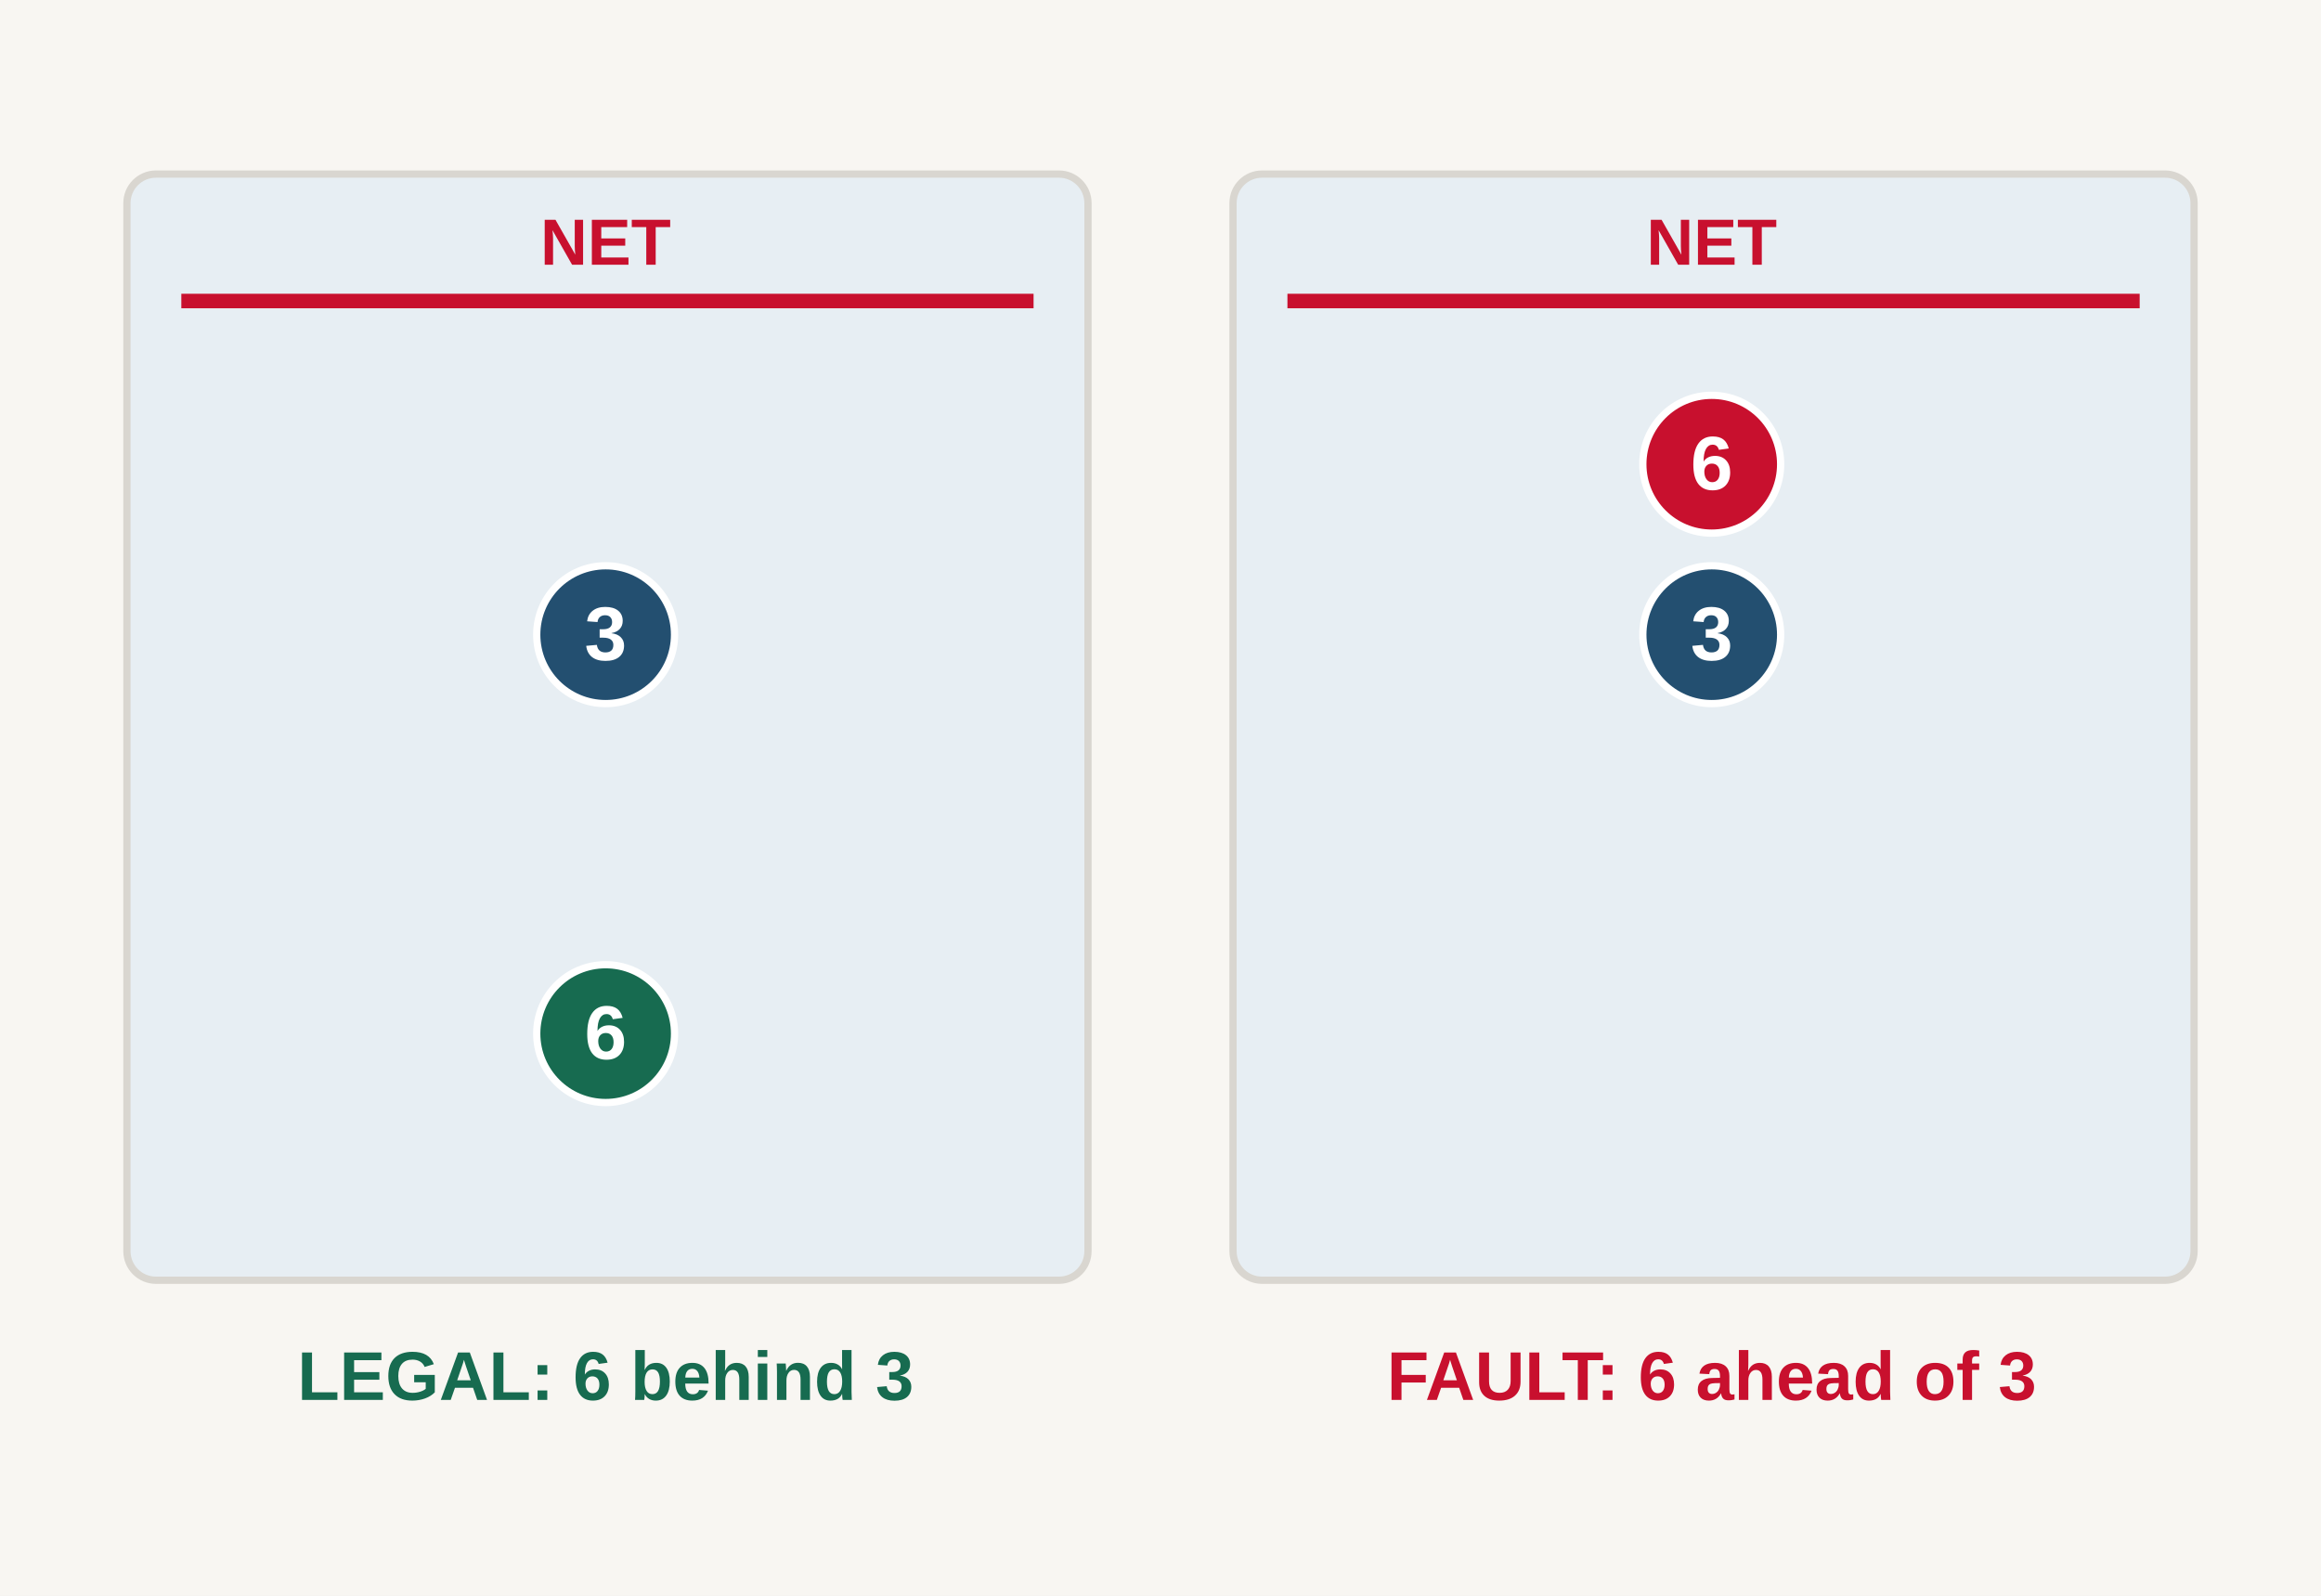
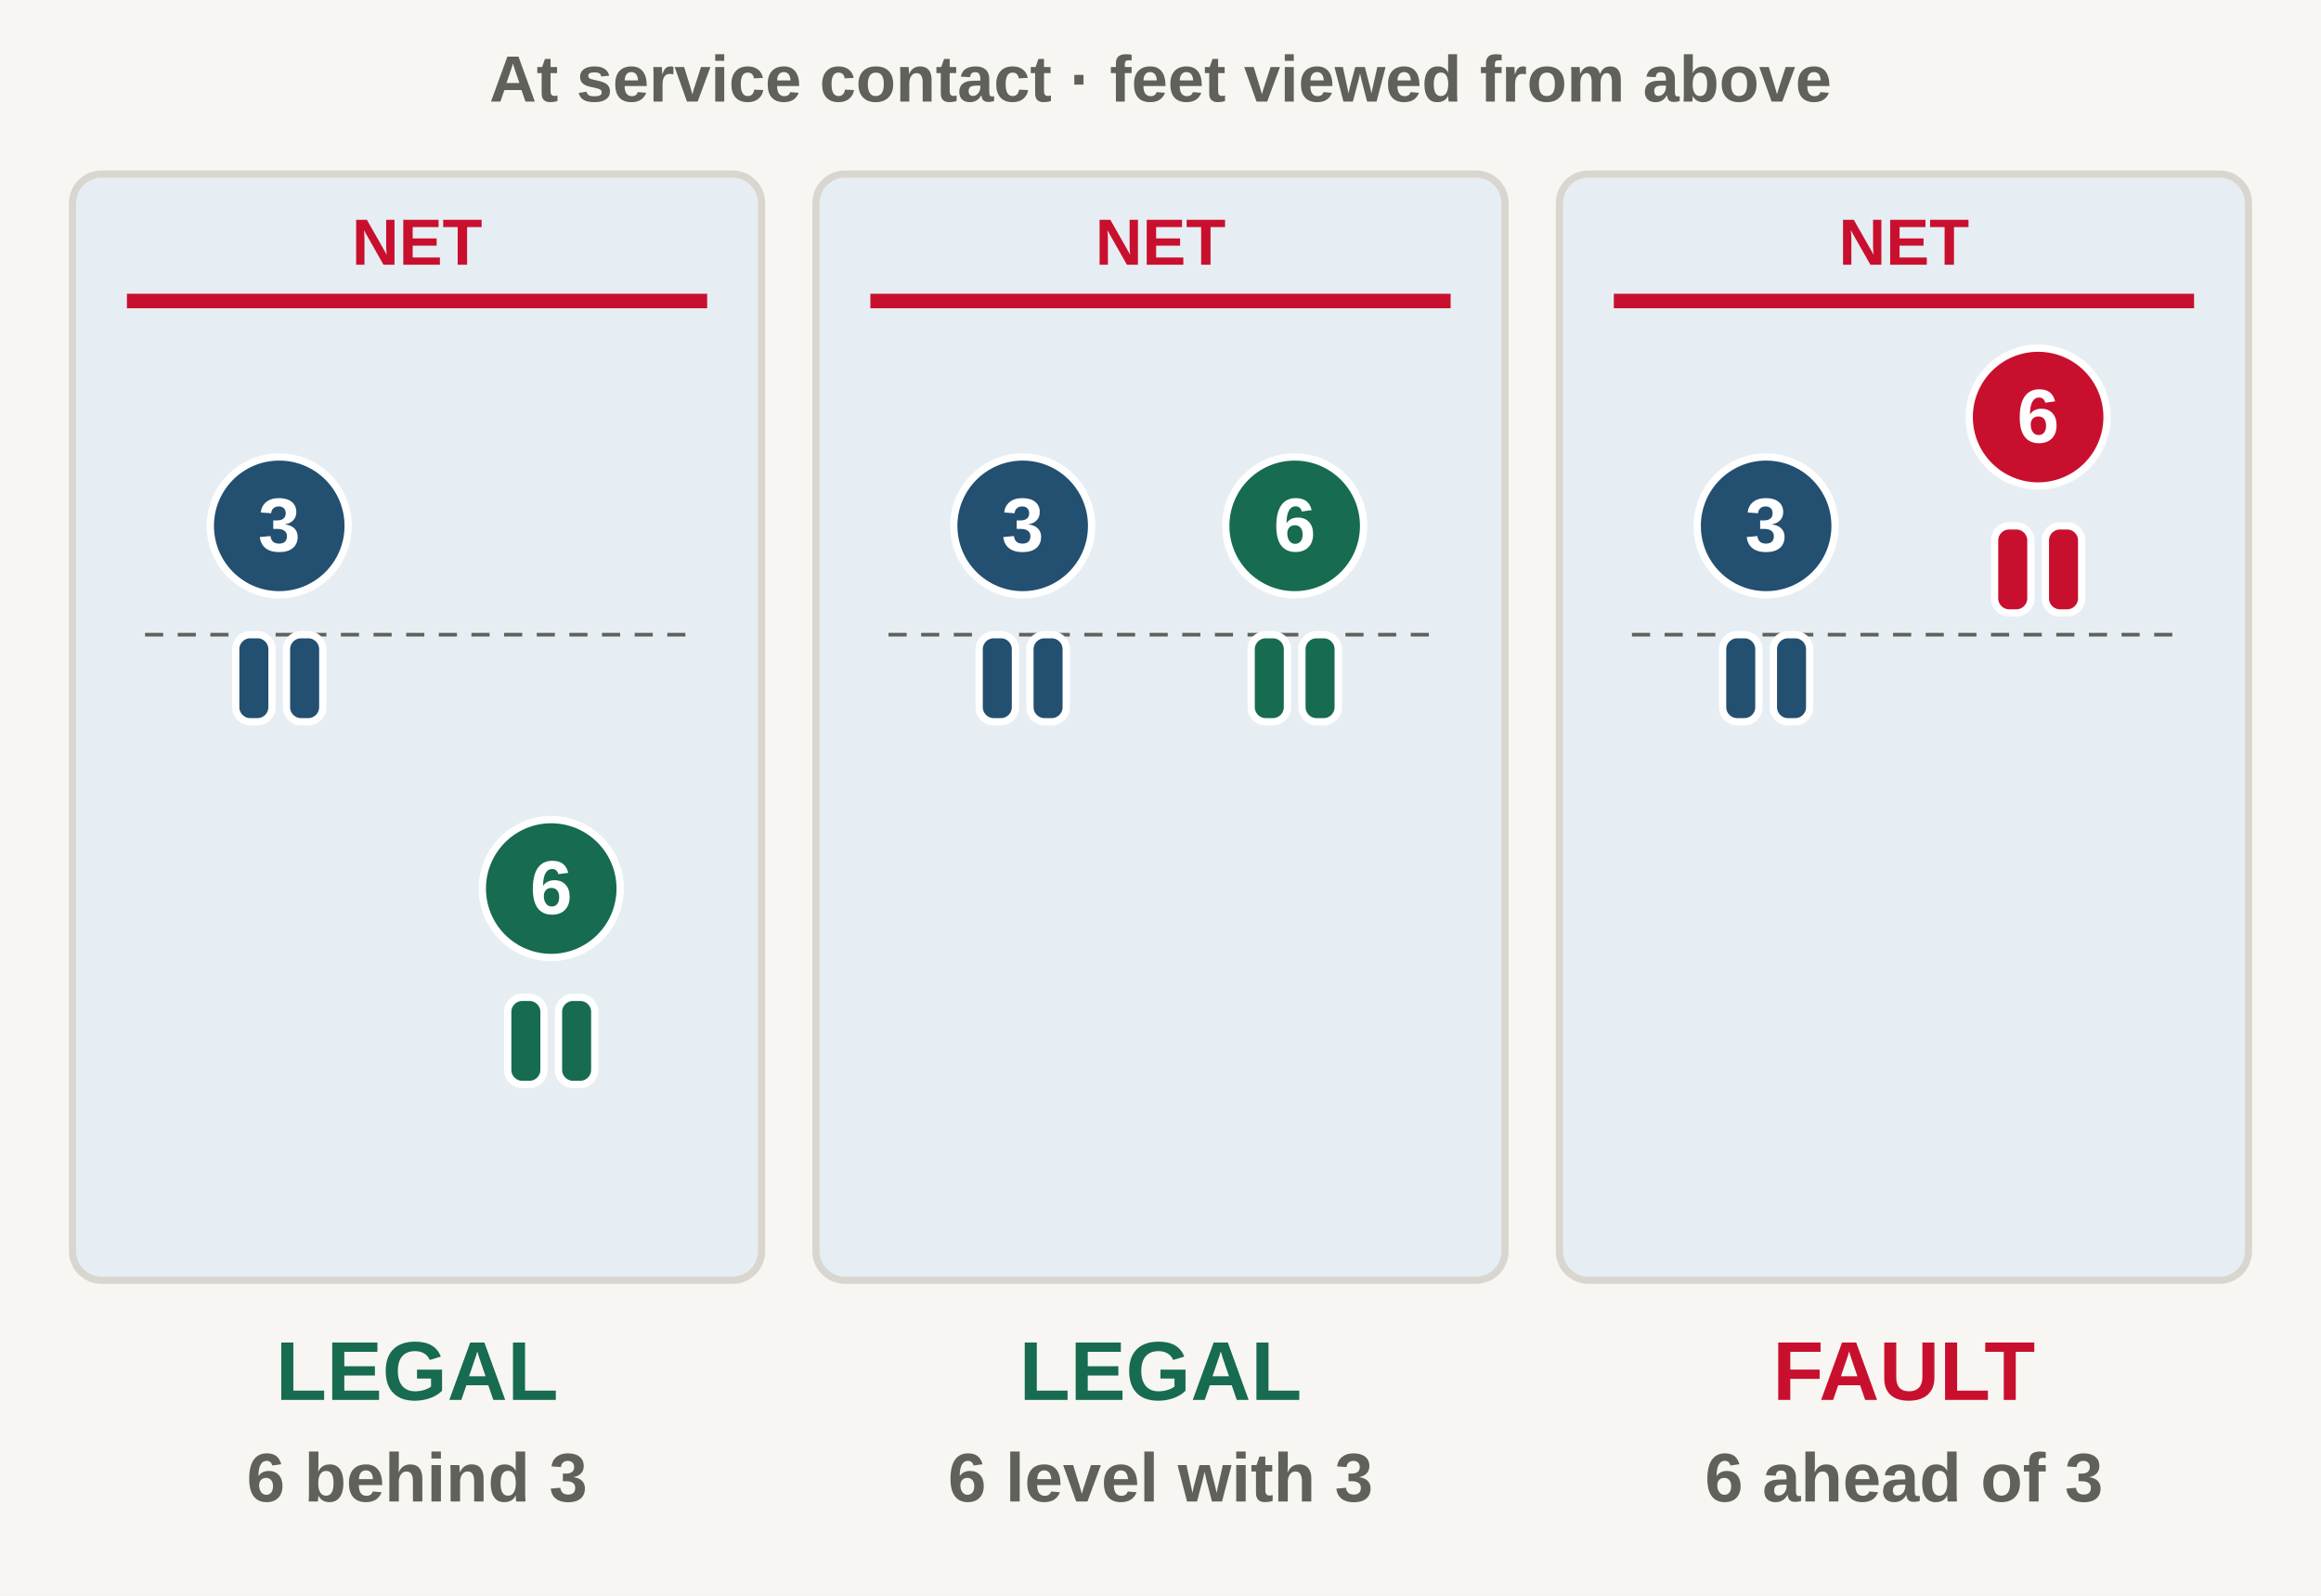
<svg xmlns="http://www.w3.org/2000/svg" width="640" height="440" viewBox="0 0 640 440" role="img" aria-labelledby="title desc">
  <rect width="640" height="440" fill="#f8f6f2" />
  <g font-family="Arial, sans-serif">
-     <rect x="35" y="48" width="265" height="305" rx="8" fill="#e7eef3" stroke="#d9d6d0" stroke-width="2" />
-     <line x1="50" y1="83" x2="285" y2="83" stroke="#c8102e" stroke-width="4" />
-     <text x="167" y="73" text-anchor="middle" fill="#c8102e" font-size="18" font-weight="600">NET</text>
-     <circle cx="167" cy="175" r="19" fill="#234f70" stroke="white" stroke-width="2" />
-     <text x="167" y="182" text-anchor="middle" fill="white" font-size="21" font-weight="600">3</text>
-     <circle cx="167" cy="285" r="19" fill="#176b50" stroke="white" stroke-width="2" />
-     <text x="167" y="292" text-anchor="middle" fill="white" font-size="21" font-weight="600">6</text>
-     <text x="167" y="386" text-anchor="middle" fill="#176b50" font-size="19" font-weight="600">LEGAL: 6 behind 3</text>
-     <rect x="340" y="48" width="265" height="305" rx="8" fill="#e7eef3" stroke="#d9d6d0" stroke-width="2" />
-     <line x1="355" y1="83" x2="590" y2="83" stroke="#c8102e" stroke-width="4" />
-     <text x="472" y="73" text-anchor="middle" fill="#c8102e" font-size="18" font-weight="600">NET</text>
-     <circle cx="472" cy="175" r="19" fill="#234f70" stroke="white" stroke-width="2" />
-     <text x="472" y="182" text-anchor="middle" fill="white" font-size="21" font-weight="600">3</text>
-     <circle cx="472" cy="128" r="19" fill="#c8102e" stroke="white" stroke-width="2" />
-     <text x="472" y="135" text-anchor="middle" fill="white" font-size="21" font-weight="600">6</text>
-     <text x="472" y="386" text-anchor="middle" fill="#c8102e" font-size="19" font-weight="600">FAULT: 6 ahead of 3</text>
+     <text x="320" y="28" text-anchor="middle" fill="#5f615a" font-size="18" font-weight="600">At service contact · feet viewed from above</text>
+     <rect x="20" y="48" width="190" height="305" rx="8" fill="#e7eef3" stroke="#d9d6d0" stroke-width="2" />
+     <line x1="35" y1="83" x2="195" y2="83" stroke="#c8102e" stroke-width="4" />
+     <text x="115" y="73" text-anchor="middle" fill="#c8102e" font-size="18" font-weight="600">NET</text>
+     <line x1="40" y1="175" x2="190" y2="175" stroke="#5f615a" stroke-width="1" stroke-dasharray="5 4" />
+     <circle cx="77" cy="145" r="19" fill="#234f70" stroke="white" stroke-width="2" />
+     <text x="77" y="152" text-anchor="middle" fill="white" font-size="21" font-weight="600">3</text>
+     <rect x="65" y="175" width="10" height="24" rx="4" fill="#234f70" stroke="white" stroke-width="2" />
+     <rect x="79" y="175" width="10" height="24" rx="4" fill="#234f70" stroke="white" stroke-width="2" />
+     <circle cx="152" cy="245" r="19" fill="#176b50" stroke="white" stroke-width="2" />
+     <text x="152" y="252" text-anchor="middle" fill="white" font-size="21" font-weight="600">6</text>
+     <rect x="140" y="275" width="10" height="24" rx="4" fill="#176b50" stroke="white" stroke-width="2" />
+     <rect x="154" y="275" width="10" height="24" rx="4" fill="#176b50" stroke="white" stroke-width="2" />
+     <text x="115" y="386" text-anchor="middle" fill="#176b50" font-size="23" font-weight="600">LEGAL</text>
+     <text x="115" y="414" text-anchor="middle" fill="#5f615a" font-size="19" font-weight="600">6 behind 3</text>
+     <rect x="225" y="48" width="190" height="305" rx="8" fill="#e7eef3" stroke="#d9d6d0" stroke-width="2" />
+     <line x1="240" y1="83" x2="400" y2="83" stroke="#c8102e" stroke-width="4" />
+     <text x="320" y="73" text-anchor="middle" fill="#c8102e" font-size="18" font-weight="600">NET</text>
+     <line x1="245" y1="175" x2="395" y2="175" stroke="#5f615a" stroke-width="1" stroke-dasharray="5 4" />
+     <circle cx="282" cy="145" r="19" fill="#234f70" stroke="white" stroke-width="2" />
+     <text x="282" y="152" text-anchor="middle" fill="white" font-size="21" font-weight="600">3</text>
+     <rect x="270" y="175" width="10" height="24" rx="4" fill="#234f70" stroke="white" stroke-width="2" />
+     <rect x="284" y="175" width="10" height="24" rx="4" fill="#234f70" stroke="white" stroke-width="2" />
+     <circle cx="357" cy="145" r="19" fill="#176b50" stroke="white" stroke-width="2" />
+     <text x="357" y="152" text-anchor="middle" fill="white" font-size="21" font-weight="600">6</text>
+     <rect x="345" y="175" width="10" height="24" rx="4" fill="#176b50" stroke="white" stroke-width="2" />
+     <rect x="359" y="175" width="10" height="24" rx="4" fill="#176b50" stroke="white" stroke-width="2" />
+     <text x="320" y="386" text-anchor="middle" fill="#176b50" font-size="23" font-weight="600">LEGAL</text>
+     <text x="320" y="414" text-anchor="middle" fill="#5f615a" font-size="19" font-weight="600">6 level with 3</text>
+     <rect x="430" y="48" width="190" height="305" rx="8" fill="#e7eef3" stroke="#d9d6d0" stroke-width="2" />
+     <line x1="445" y1="83" x2="605" y2="83" stroke="#c8102e" stroke-width="4" />
+     <text x="525" y="73" text-anchor="middle" fill="#c8102e" font-size="18" font-weight="600">NET</text>
+     <line x1="450" y1="175" x2="600" y2="175" stroke="#5f615a" stroke-width="1" stroke-dasharray="5 4" />
+     <circle cx="487" cy="145" r="19" fill="#234f70" stroke="white" stroke-width="2" />
+     <text x="487" y="152" text-anchor="middle" fill="white" font-size="21" font-weight="600">3</text>
+     <rect x="475" y="175" width="10" height="24" rx="4" fill="#234f70" stroke="white" stroke-width="2" />
+     <rect x="489" y="175" width="10" height="24" rx="4" fill="#234f70" stroke="white" stroke-width="2" />
+     <circle cx="562" cy="115" r="19" fill="#c8102e" stroke="white" stroke-width="2" />
+     <text x="562" y="122" text-anchor="middle" fill="white" font-size="21" font-weight="600">6</text>
+     <rect x="550" y="145" width="10" height="24" rx="4" fill="#c8102e" stroke="white" stroke-width="2" />
+     <rect x="564" y="145" width="10" height="24" rx="4" fill="#c8102e" stroke="white" stroke-width="2" />
+     <text x="525" y="386" text-anchor="middle" fill="#c8102e" font-size="23" font-weight="600">FAULT</text>
+     <text x="525" y="414" text-anchor="middle" fill="#5f615a" font-size="19" font-weight="600">6 ahead of 3</text>
  </g>
</svg>
